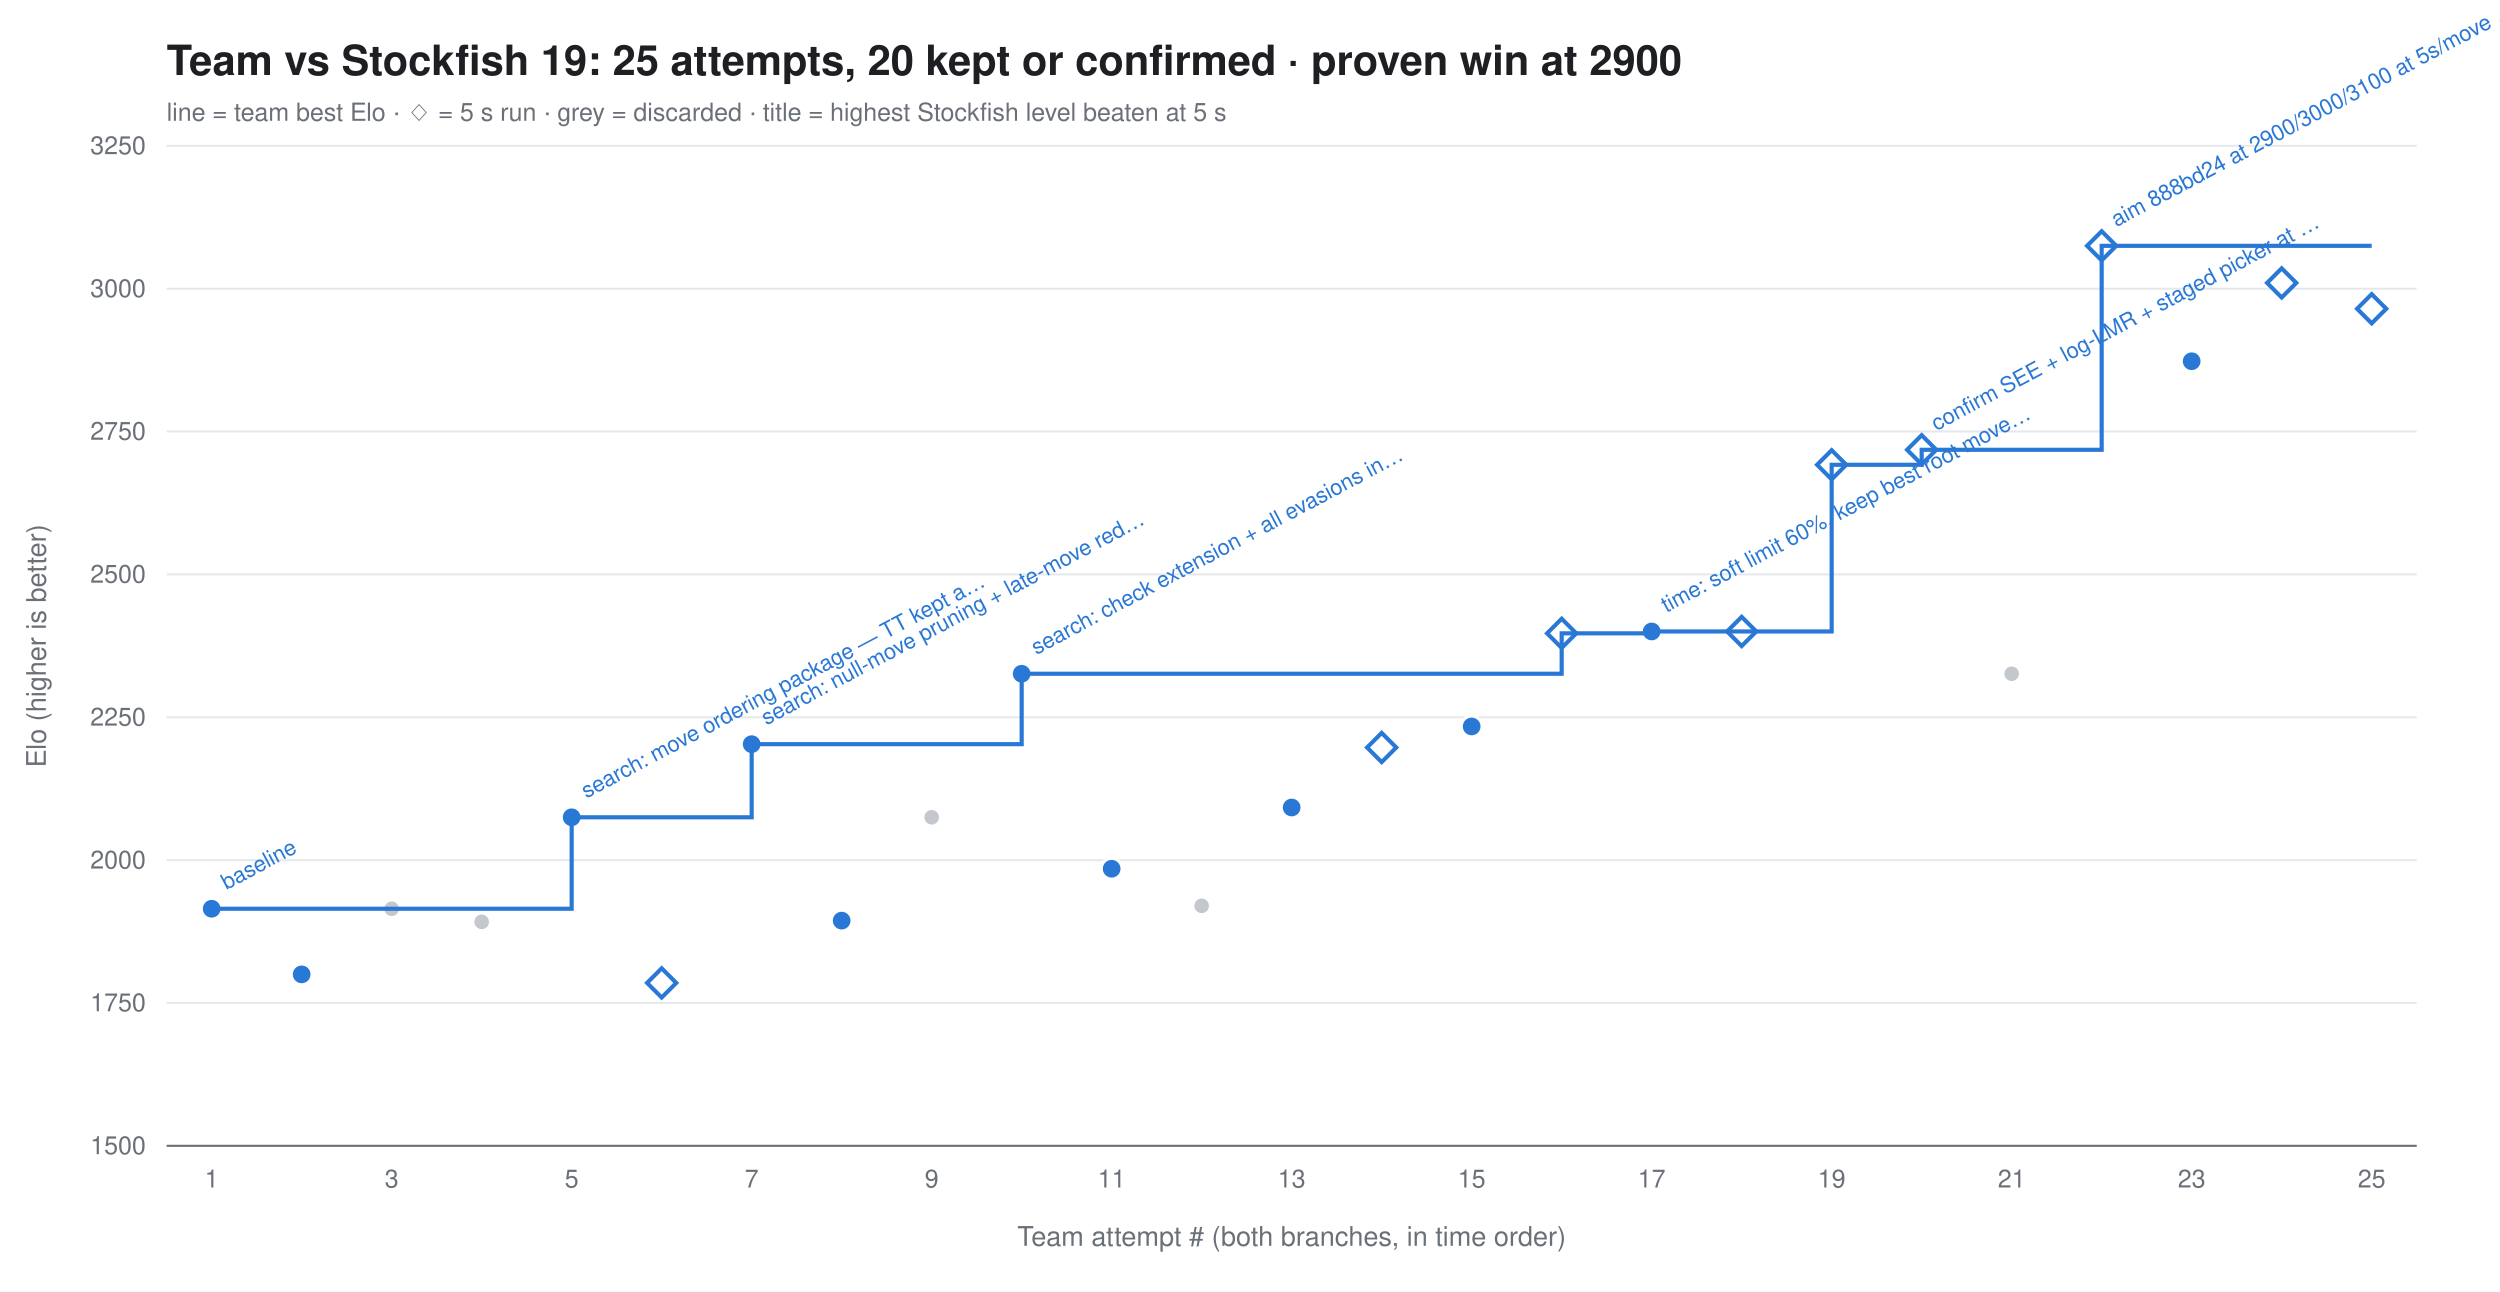
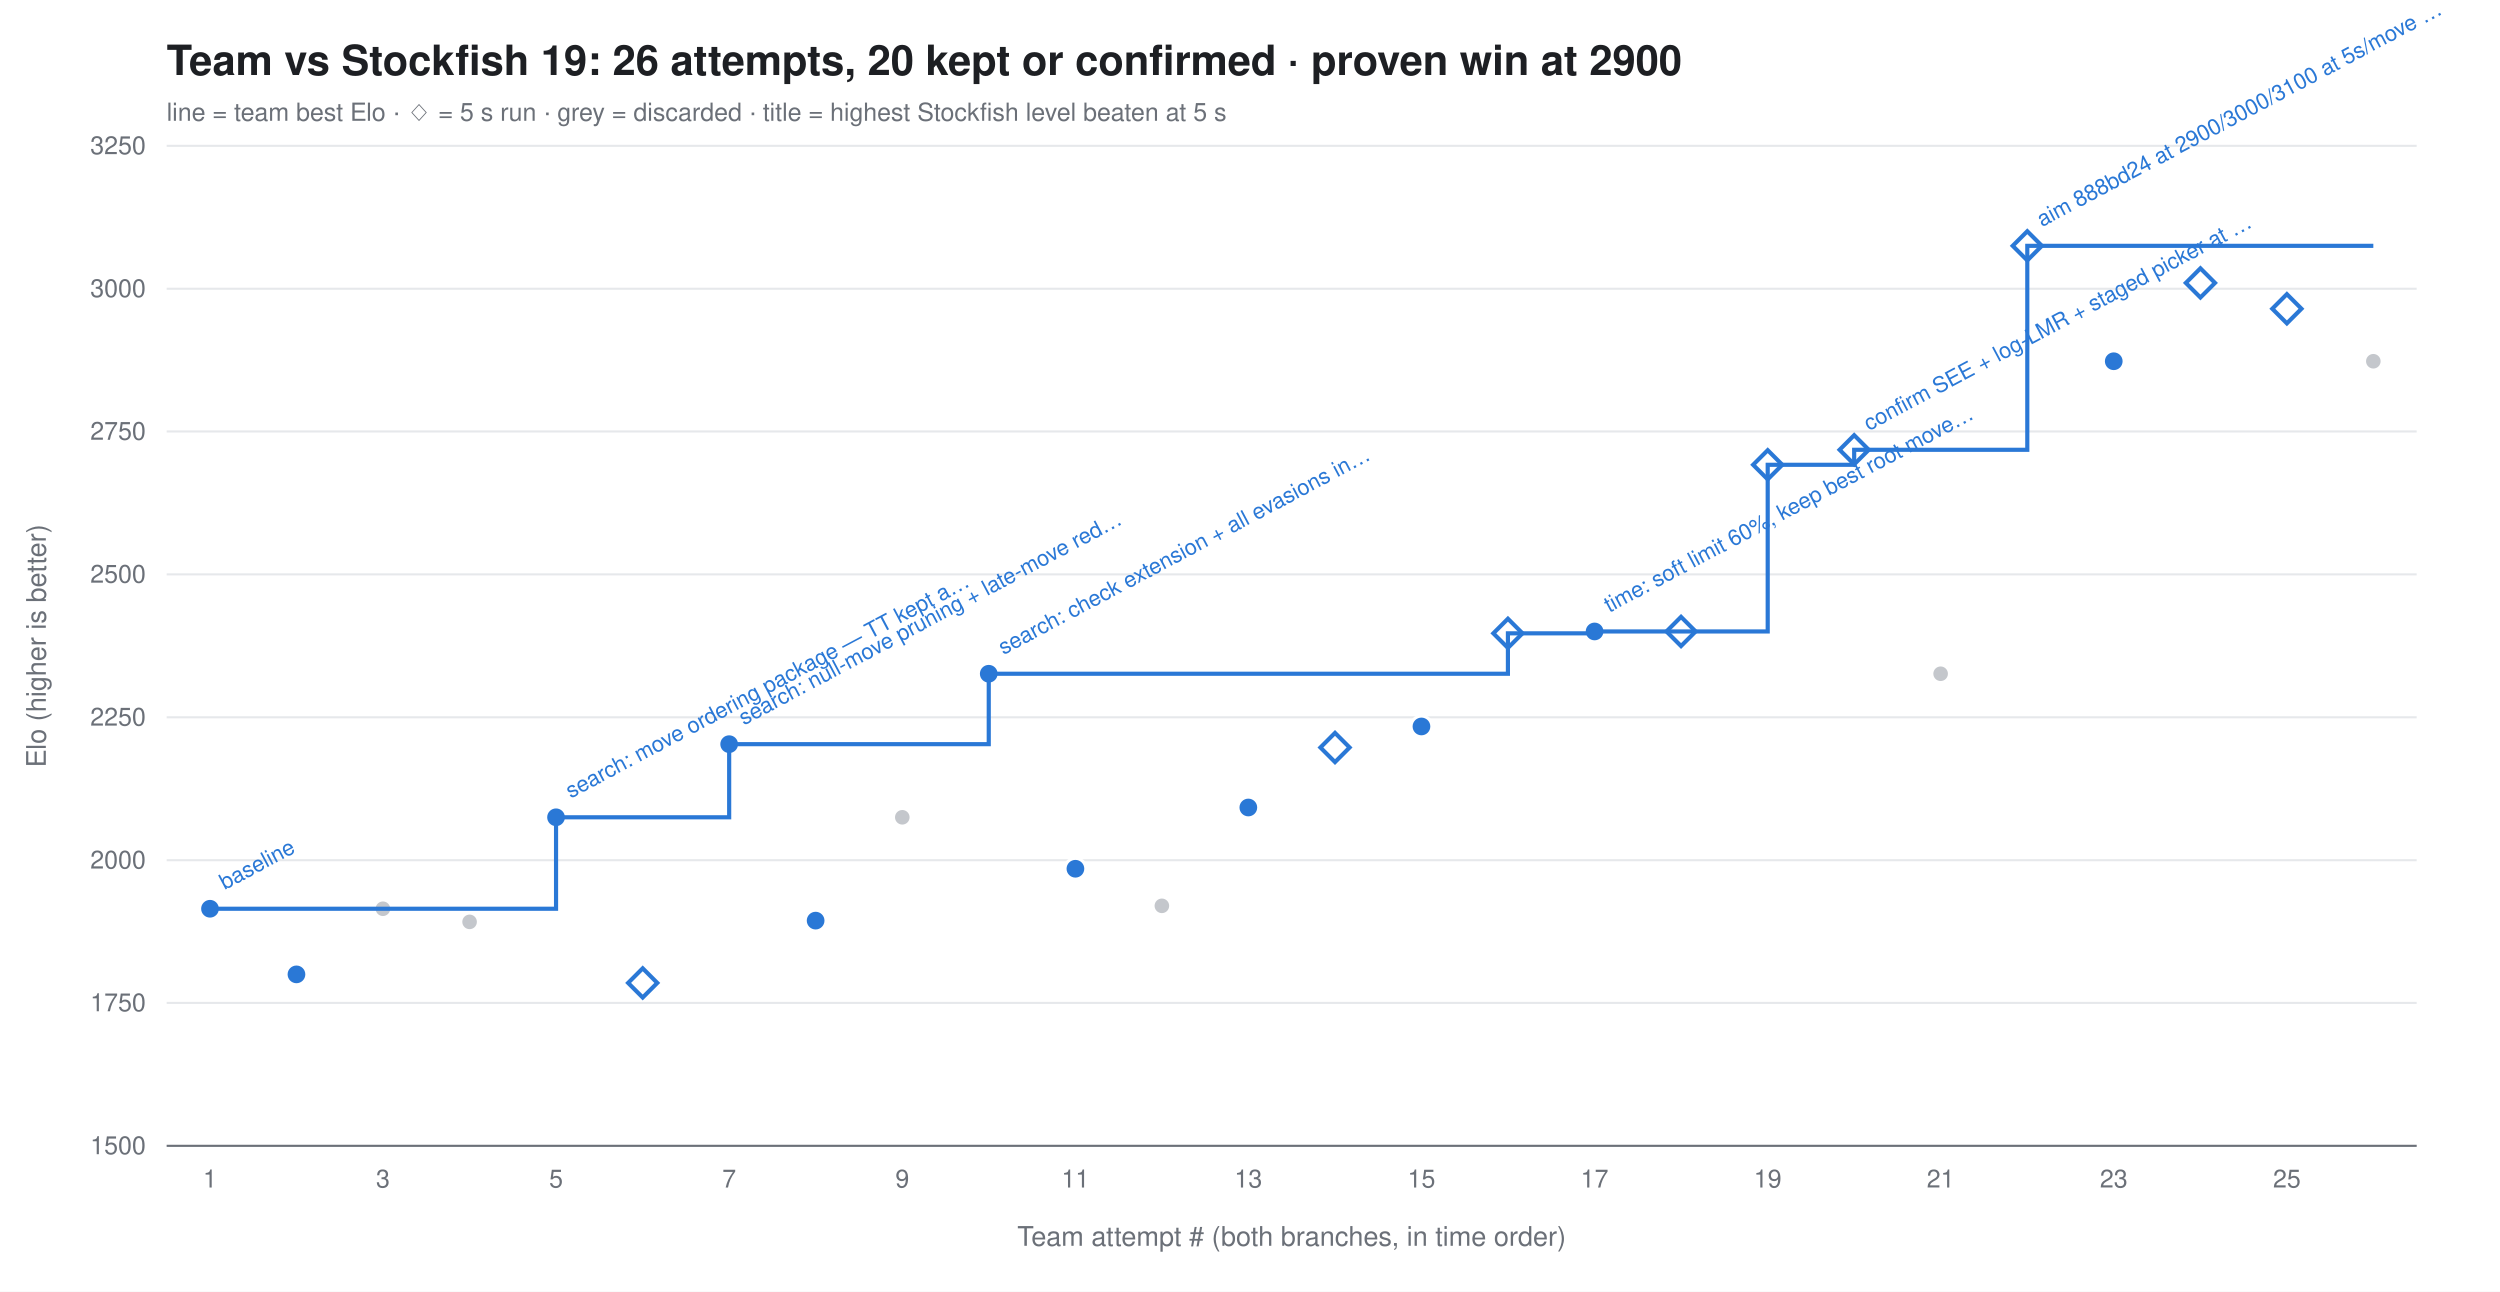
<svg xmlns="http://www.w3.org/2000/svg" width="1200" height="620" viewBox="0 0 1200 620" font-family="-apple-system,Segoe UI,Helvetica,Arial,sans-serif">
  <rect width="1200" height="620" fill="#ffffff" />
-   <text x="80" y="36" font-size="20" font-weight="600" fill="#1d1f23">Team vs Stockfish 19: 25 attempts, 20 kept or confirmed · proven win at 2900</text>
+   <text x="80" y="36" font-size="20" font-weight="600" fill="#1d1f23">Team vs Stockfish 19: 26 attempts, 20 kept or confirmed · proven win at 2900</text>
  <line x1="80" x2="1160" y1="550.0" y2="550.0" stroke="#e6e8eb" />
  <text x="70" y="554.0" font-size="12" text-anchor="end" fill="#6b7078">1500</text>
  <line x1="80" x2="1160" y1="481.4" y2="481.4" stroke="#e6e8eb" />
  <text x="70" y="485.4" font-size="12" text-anchor="end" fill="#6b7078">1750</text>
  <line x1="80" x2="1160" y1="412.9" y2="412.9" stroke="#e6e8eb" />
  <text x="70" y="416.9" font-size="12" text-anchor="end" fill="#6b7078">2000</text>
  <line x1="80" x2="1160" y1="344.3" y2="344.3" stroke="#e6e8eb" />
  <text x="70" y="348.3" font-size="12" text-anchor="end" fill="#6b7078">2250</text>
  <line x1="80" x2="1160" y1="275.7" y2="275.7" stroke="#e6e8eb" />
  <text x="70" y="279.7" font-size="12" text-anchor="end" fill="#6b7078">2500</text>
  <line x1="80" x2="1160" y1="207.1" y2="207.1" stroke="#e6e8eb" />
  <text x="70" y="211.1" font-size="12" text-anchor="end" fill="#6b7078">2750</text>
  <line x1="80" x2="1160" y1="138.6" y2="138.6" stroke="#e6e8eb" />
  <text x="70" y="142.6" font-size="12" text-anchor="end" fill="#6b7078">3000</text>
  <line x1="80" x2="1160" y1="70.0" y2="70.0" stroke="#e6e8eb" />
  <text x="70" y="74.0" font-size="12" text-anchor="end" fill="#6b7078">3250</text>
-   <text x="101.6" y="570" font-size="12" text-anchor="middle" fill="#6b7078">1</text>
-   <text x="188.0" y="570" font-size="12" text-anchor="middle" fill="#6b7078">3</text>
-   <text x="274.4" y="570" font-size="12" text-anchor="middle" fill="#6b7078">5</text>
-   <text x="360.8" y="570" font-size="12" text-anchor="middle" fill="#6b7078">7</text>
-   <text x="447.2" y="570" font-size="12" text-anchor="middle" fill="#6b7078">9</text>
-   <text x="533.6" y="570" font-size="12" text-anchor="middle" fill="#6b7078">11</text>
-   <text x="620.0" y="570" font-size="12" text-anchor="middle" fill="#6b7078">13</text>
-   <text x="706.4" y="570" font-size="12" text-anchor="middle" fill="#6b7078">15</text>
-   <text x="792.8" y="570" font-size="12" text-anchor="middle" fill="#6b7078">17</text>
-   <text x="879.2" y="570" font-size="12" text-anchor="middle" fill="#6b7078">19</text>
-   <text x="965.6" y="570" font-size="12" text-anchor="middle" fill="#6b7078">21</text>
-   <text x="1052.0" y="570" font-size="12" text-anchor="middle" fill="#6b7078">23</text>
-   <text x="1138.4" y="570" font-size="12" text-anchor="middle" fill="#6b7078">25</text>
+   <text x="100.8" y="570" font-size="12" text-anchor="middle" fill="#6b7078">1</text>
+   <text x="183.8" y="570" font-size="12" text-anchor="middle" fill="#6b7078">3</text>
+   <text x="266.9" y="570" font-size="12" text-anchor="middle" fill="#6b7078">5</text>
+   <text x="350.0" y="570" font-size="12" text-anchor="middle" fill="#6b7078">7</text>
+   <text x="433.1" y="570" font-size="12" text-anchor="middle" fill="#6b7078">9</text>
+   <text x="516.2" y="570" font-size="12" text-anchor="middle" fill="#6b7078">11</text>
+   <text x="599.2" y="570" font-size="12" text-anchor="middle" fill="#6b7078">13</text>
+   <text x="682.3" y="570" font-size="12" text-anchor="middle" fill="#6b7078">15</text>
+   <text x="765.4" y="570" font-size="12" text-anchor="middle" fill="#6b7078">17</text>
+   <text x="848.5" y="570" font-size="12" text-anchor="middle" fill="#6b7078">19</text>
+   <text x="931.5" y="570" font-size="12" text-anchor="middle" fill="#6b7078">21</text>
+   <text x="1014.6" y="570" font-size="12" text-anchor="middle" fill="#6b7078">23</text>
+   <text x="1097.7" y="570" font-size="12" text-anchor="middle" fill="#6b7078">25</text>
  <line x1="80" x2="1160" y1="550" y2="550" stroke="#6b7078" />
  <text x="620.0" y="598" font-size="13" text-anchor="middle" fill="#6b7078">Team attempt # (both branches, in time order)</text>
  <text x="22" y="310.0" font-size="13" text-anchor="middle" fill="#6b7078" transform="rotate(-90 22 310.0)">Elo (higher is better)</text>
-   <circle cx="101.6" cy="436.2" r="5" fill="#2a78d6" stroke="#ffffff" stroke-width="1.5" />
-   <circle cx="144.8" cy="467.7" r="5" fill="#2a78d6" stroke="#ffffff" stroke-width="1.5" />
-   <circle cx="188.0" cy="436.2" r="3.5" fill="#c4c7cc" />
-   <circle cx="231.2" cy="442.5" r="3.5" fill="#c4c7cc" />
-   <circle cx="274.4" cy="392.3" r="5" fill="#2a78d6" stroke="#ffffff" stroke-width="1.5" />
-   <path d="M317.6,464.8 L324.6,471.8 L317.6,478.8 L310.6,471.8 Z" fill="#ffffff" stroke="#2a78d6" stroke-width="2" />
-   <circle cx="360.8" cy="357.2" r="5" fill="#2a78d6" stroke="#ffffff" stroke-width="1.5" />
-   <circle cx="404.0" cy="441.9" r="5" fill="#2a78d6" stroke="#ffffff" stroke-width="1.5" />
-   <circle cx="447.2" cy="392.3" r="3.5" fill="#c4c7cc" />
-   <circle cx="490.4" cy="323.4" r="5" fill="#2a78d6" stroke="#ffffff" stroke-width="1.5" />
-   <circle cx="533.6" cy="417.0" r="5" fill="#2a78d6" stroke="#ffffff" stroke-width="1.5" />
-   <circle cx="576.8" cy="434.8" r="3.5" fill="#c4c7cc" />
-   <circle cx="620.0" cy="387.6" r="5" fill="#2a78d6" stroke="#ffffff" stroke-width="1.5" />
-   <path d="M663.2,351.8 L670.2,358.8 L663.2,365.8 L656.2,358.8 Z" fill="#ffffff" stroke="#2a78d6" stroke-width="2" />
-   <circle cx="706.4" cy="348.7" r="5" fill="#2a78d6" stroke="#ffffff" stroke-width="1.5" />
-   <path d="M749.6,297.0 L756.6,304.0 L749.6,311.0 L742.6,304.0 Z" fill="#ffffff" stroke="#2a78d6" stroke-width="2" />
-   <circle cx="792.8" cy="303.1" r="5" fill="#2a78d6" stroke="#ffffff" stroke-width="1.5" />
-   <path d="M836.0,296.1 L843.0,303.1 L836.0,310.1 L829.0,303.1 Z" fill="#ffffff" stroke="#2a78d6" stroke-width="2" />
-   <path d="M879.2,216.1 L886.2,223.1 L879.2,230.1 L872.2,223.1 Z" fill="#ffffff" stroke="#2a78d6" stroke-width="2" />
-   <path d="M922.4,208.9 L929.4,215.9 L922.4,222.9 L915.4,215.9 Z" fill="#ffffff" stroke="#2a78d6" stroke-width="2" />
-   <circle cx="965.6" cy="323.4" r="3.5" fill="#c4c7cc" />
-   <path d="M1008.8,111.0 L1015.8,118.0 L1008.8,125.0 L1001.8,118.0 Z" fill="#ffffff" stroke="#2a78d6" stroke-width="2" />
-   <circle cx="1052.0" cy="173.4" r="5" fill="#2a78d6" stroke="#ffffff" stroke-width="1.5" />
-   <path d="M1095.2,128.8 L1102.2,135.8 L1095.2,142.8 L1088.2,135.8 Z" fill="#ffffff" stroke="#2a78d6" stroke-width="2" />
-   <path d="M1138.4,141.2 L1145.4,148.2 L1138.4,155.2 L1131.4,148.2 Z" fill="#ffffff" stroke="#2a78d6" stroke-width="2" />
-   <path d="M101.6,436.2 L274.4,436.2 L274.4,392.3 L360.8,392.3 L360.8,357.2 L490.4,357.2 L490.4,323.4 L749.6,323.4 L749.6,304.0 L792.8,304.0 L792.8,303.1 L879.2,303.1 L879.2,223.1 L922.4,223.1 L922.4,215.9 L1008.8,215.9 L1008.8,118.0 L1138.4,118.0" fill="none" stroke="#2a78d6" stroke-width="2" />
-   <text x="1015.8" y="109.0" font-size="10.5" fill="#2a78d6" transform="rotate(-28 1015.8 109.0)">aim 888bd24 at 2900/3000/3100 at 5s/move …</text>
-   <text x="929.4" y="206.9" font-size="10.5" fill="#2a78d6" transform="rotate(-28 929.4 206.9)">confirm SEE + log-LMR + staged picker at …</text>
-   <text x="799.8" y="294.1" font-size="10.5" fill="#2a78d6" transform="rotate(-28 799.8 294.1)">time: soft limit 60%, keep best root move…</text>
-   <text x="497.4" y="314.4" font-size="10.5" fill="#2a78d6" transform="rotate(-28 497.4 314.4)">search: check extension + all evasions in…</text>
-   <text x="367.8" y="348.2" font-size="10.5" fill="#2a78d6" transform="rotate(-28 367.8 348.2)">search: null-move pruning + late-move red…</text>
-   <text x="281.4" y="383.3" font-size="10.5" fill="#2a78d6" transform="rotate(-28 281.4 383.3)">search: move ordering package — TT kept a…</text>
-   <text x="108.6" y="427.2" font-size="10.5" fill="#2a78d6" transform="rotate(-28 108.6 427.2)">baseline</text>
+   <circle cx="100.8" cy="436.2" r="5" fill="#2a78d6" stroke="#ffffff" stroke-width="1.5" />
+   <circle cx="142.3" cy="467.7" r="5" fill="#2a78d6" stroke="#ffffff" stroke-width="1.5" />
+   <circle cx="183.8" cy="436.2" r="3.5" fill="#c4c7cc" />
+   <circle cx="225.4" cy="442.5" r="3.5" fill="#c4c7cc" />
+   <circle cx="266.9" cy="392.3" r="5" fill="#2a78d6" stroke="#ffffff" stroke-width="1.5" />
+   <path d="M308.5,464.8 L315.5,471.8 L308.5,478.8 L301.5,471.8 Z" fill="#ffffff" stroke="#2a78d6" stroke-width="2" />
+   <circle cx="350.0" cy="357.2" r="5" fill="#2a78d6" stroke="#ffffff" stroke-width="1.5" />
+   <circle cx="391.5" cy="441.9" r="5" fill="#2a78d6" stroke="#ffffff" stroke-width="1.5" />
+   <circle cx="433.1" cy="392.3" r="3.5" fill="#c4c7cc" />
+   <circle cx="474.6" cy="323.4" r="5" fill="#2a78d6" stroke="#ffffff" stroke-width="1.5" />
+   <circle cx="516.2" cy="417.0" r="5" fill="#2a78d6" stroke="#ffffff" stroke-width="1.5" />
+   <circle cx="557.7" cy="434.8" r="3.5" fill="#c4c7cc" />
+   <circle cx="599.2" cy="387.6" r="5" fill="#2a78d6" stroke="#ffffff" stroke-width="1.5" />
+   <path d="M640.8,351.8 L647.8,358.8 L640.8,365.8 L633.8,358.8 Z" fill="#ffffff" stroke="#2a78d6" stroke-width="2" />
+   <circle cx="682.3" cy="348.7" r="5" fill="#2a78d6" stroke="#ffffff" stroke-width="1.5" />
+   <path d="M723.8,297.0 L730.8,304.0 L723.8,311.0 L716.8,304.0 Z" fill="#ffffff" stroke="#2a78d6" stroke-width="2" />
+   <circle cx="765.4" cy="303.1" r="5" fill="#2a78d6" stroke="#ffffff" stroke-width="1.5" />
+   <path d="M806.9,296.1 L813.9,303.1 L806.9,310.1 L799.9,303.1 Z" fill="#ffffff" stroke="#2a78d6" stroke-width="2" />
+   <path d="M848.5,216.1 L855.5,223.1 L848.5,230.1 L841.5,223.1 Z" fill="#ffffff" stroke="#2a78d6" stroke-width="2" />
+   <path d="M890.0,208.9 L897.0,215.9 L890.0,222.9 L883.0,215.9 Z" fill="#ffffff" stroke="#2a78d6" stroke-width="2" />
+   <circle cx="931.5" cy="323.4" r="3.5" fill="#c4c7cc" />
+   <path d="M973.1,111.0 L980.1,118.0 L973.1,125.0 L966.1,118.0 Z" fill="#ffffff" stroke="#2a78d6" stroke-width="2" />
+   <circle cx="1014.6" cy="173.4" r="5" fill="#2a78d6" stroke="#ffffff" stroke-width="1.5" />
+   <path d="M1056.2,128.8 L1063.2,135.8 L1056.2,142.8 L1049.2,135.8 Z" fill="#ffffff" stroke="#2a78d6" stroke-width="2" />
+   <path d="M1097.7,141.2 L1104.7,148.2 L1097.7,155.2 L1090.7,148.2 Z" fill="#ffffff" stroke="#2a78d6" stroke-width="2" />
+   <circle cx="1139.2" cy="173.4" r="3.5" fill="#c4c7cc" />
+   <path d="M100.8,436.2 L266.9,436.2 L266.9,392.3 L350.0,392.3 L350.0,357.2 L474.6,357.2 L474.6,323.4 L723.8,323.4 L723.8,304.0 L765.4,304.0 L765.4,303.1 L848.5,303.1 L848.5,223.1 L890.0,223.1 L890.0,215.9 L973.1,215.9 L973.1,118.0 L1139.2,118.0" fill="none" stroke="#2a78d6" stroke-width="2" />
+   <text x="980.1" y="109.0" font-size="10.5" fill="#2a78d6" transform="rotate(-28 980.1 109.0)">aim 888bd24 at 2900/3000/3100 at 5s/move …</text>
+   <text x="897.0" y="206.9" font-size="10.5" fill="#2a78d6" transform="rotate(-28 897.0 206.9)">confirm SEE + log-LMR + staged picker at …</text>
+   <text x="772.4" y="294.1" font-size="10.5" fill="#2a78d6" transform="rotate(-28 772.4 294.1)">time: soft limit 60%, keep best root move…</text>
+   <text x="481.6" y="314.4" font-size="10.5" fill="#2a78d6" transform="rotate(-28 481.6 314.4)">search: check extension + all evasions in…</text>
+   <text x="357.0" y="348.2" font-size="10.5" fill="#2a78d6" transform="rotate(-28 357.0 348.2)">search: null-move pruning + late-move red…</text>
+   <text x="273.9" y="383.3" font-size="10.5" fill="#2a78d6" transform="rotate(-28 273.9 383.3)">search: move ordering package — TT kept a…</text>
+   <text x="107.8" y="427.2" font-size="10.5" fill="#2a78d6" transform="rotate(-28 107.8 427.2)">baseline</text>
  <text x="80" y="58" font-size="12" fill="#6b7078">line = team best Elo · ◇ = 5 s run · grey = discarded · title = highest Stockfish level beaten at 5 s</text>
</svg>
